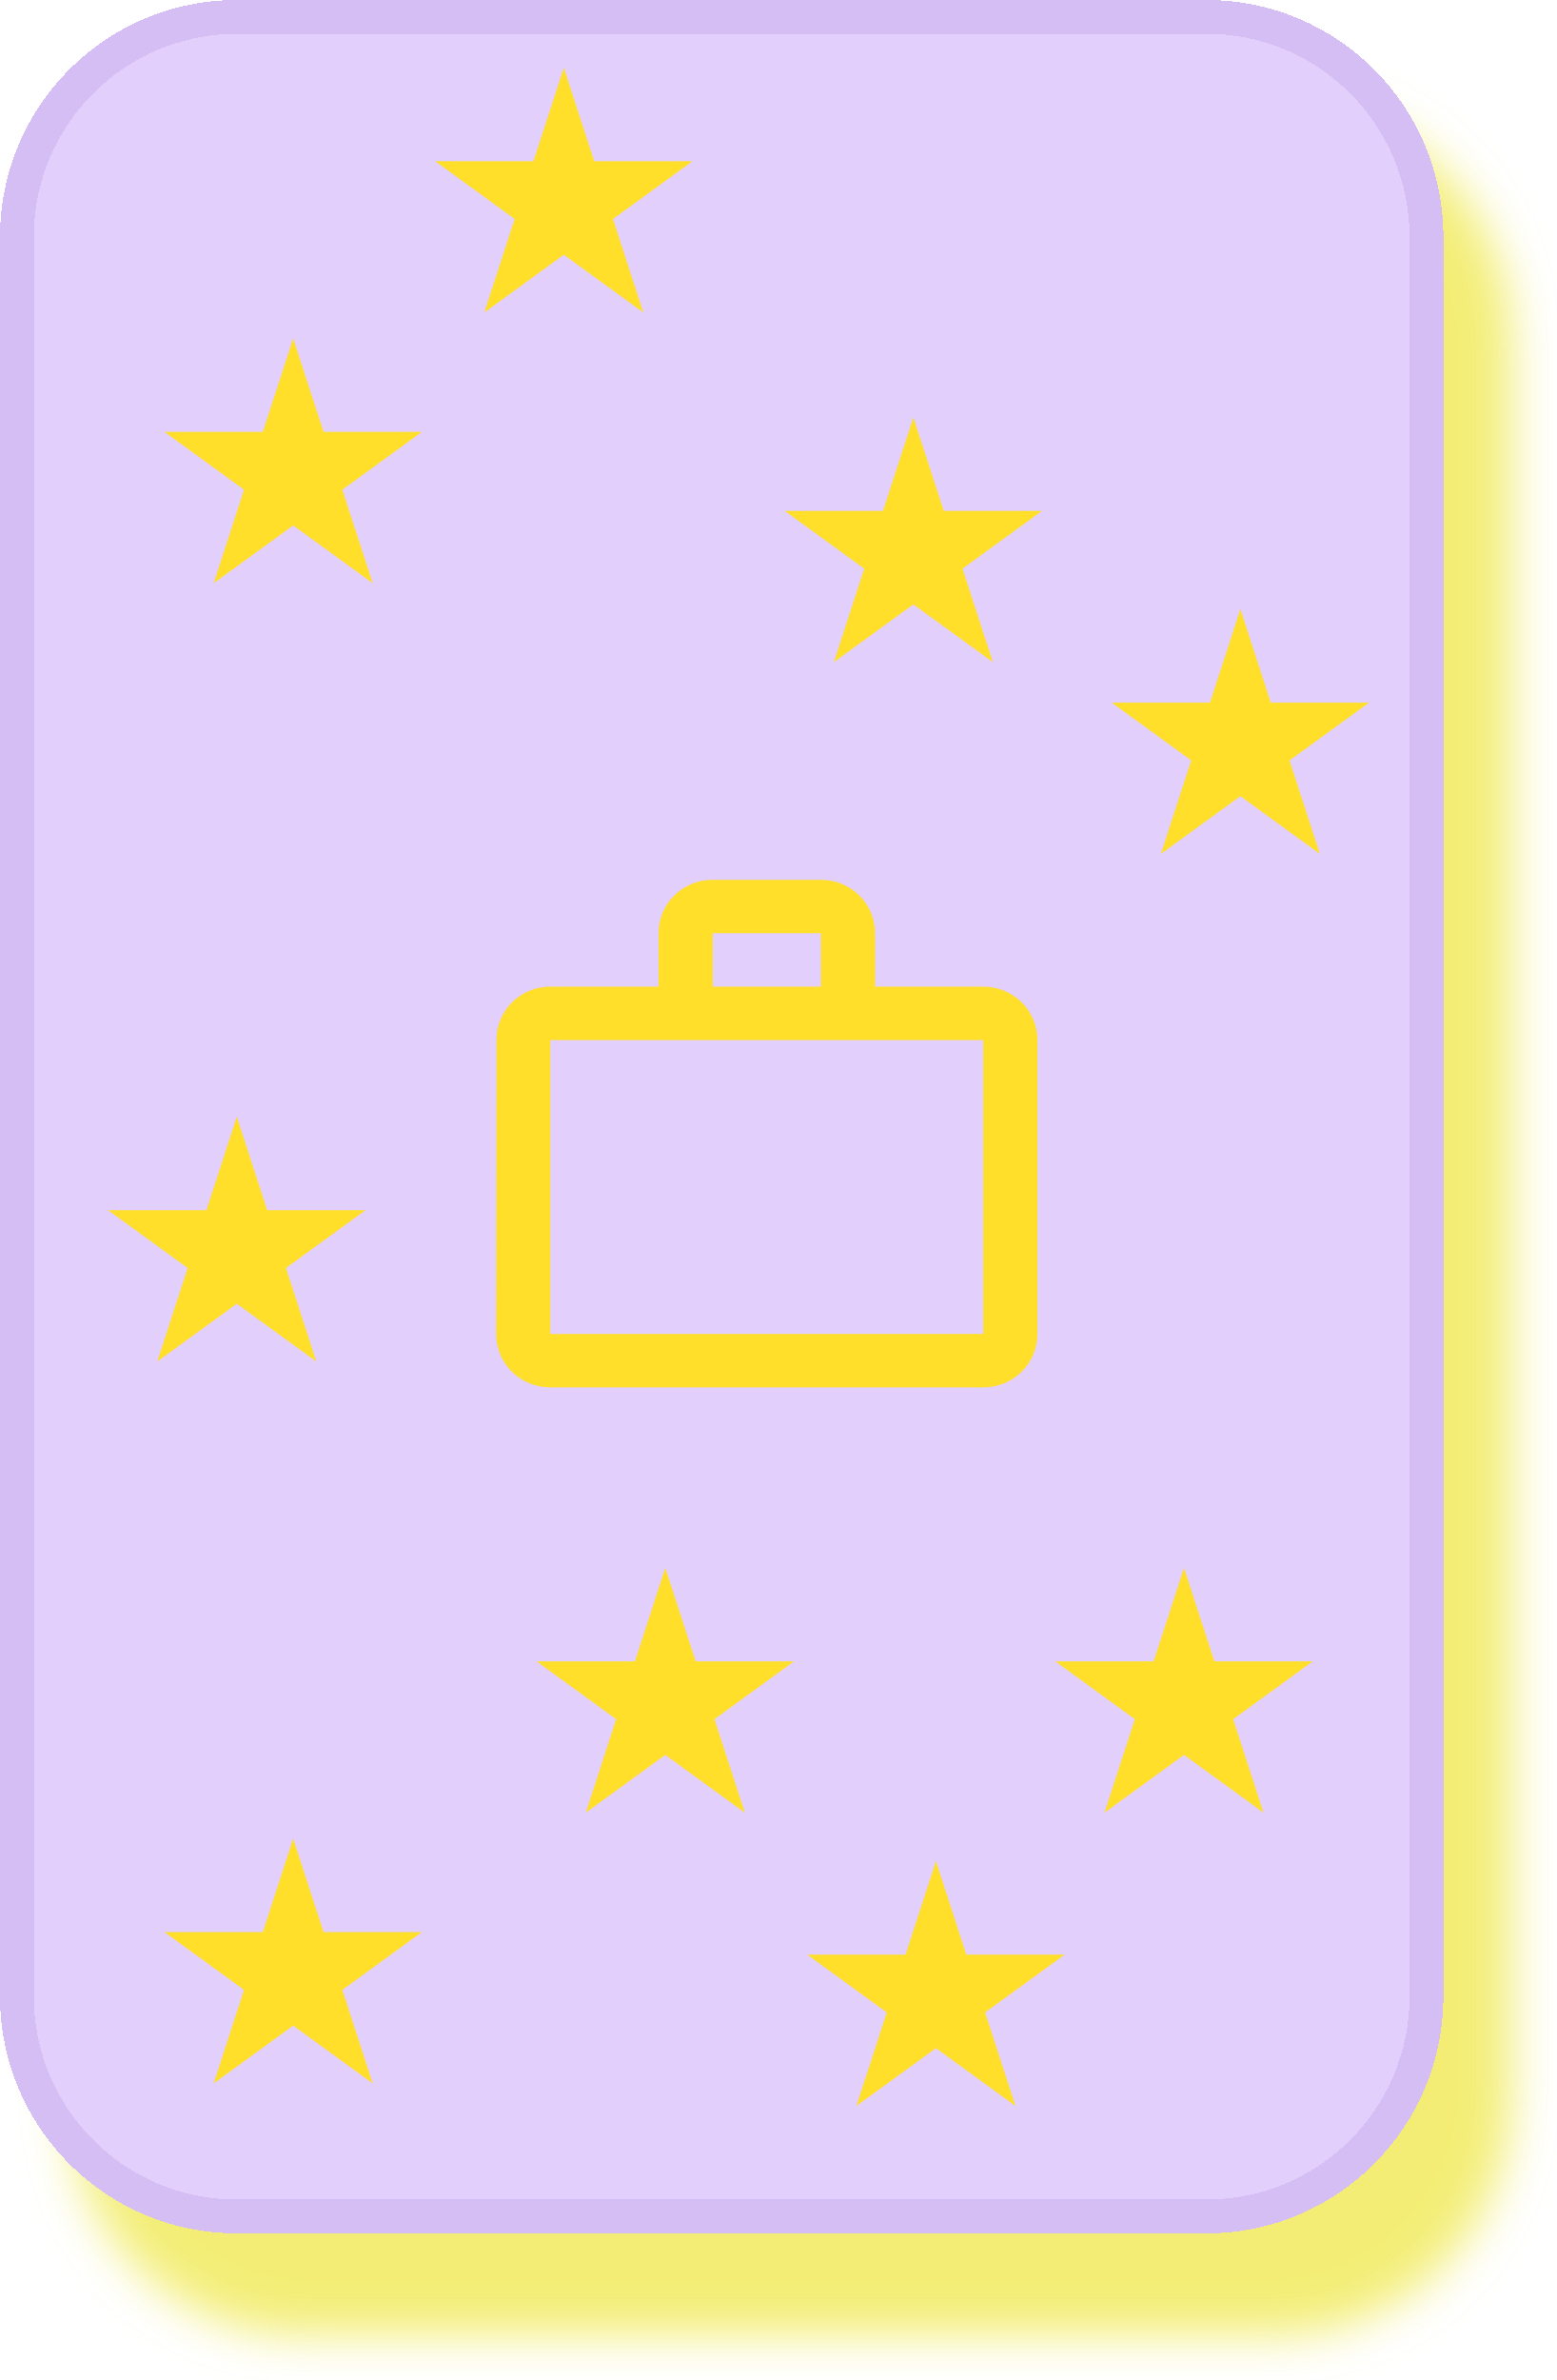
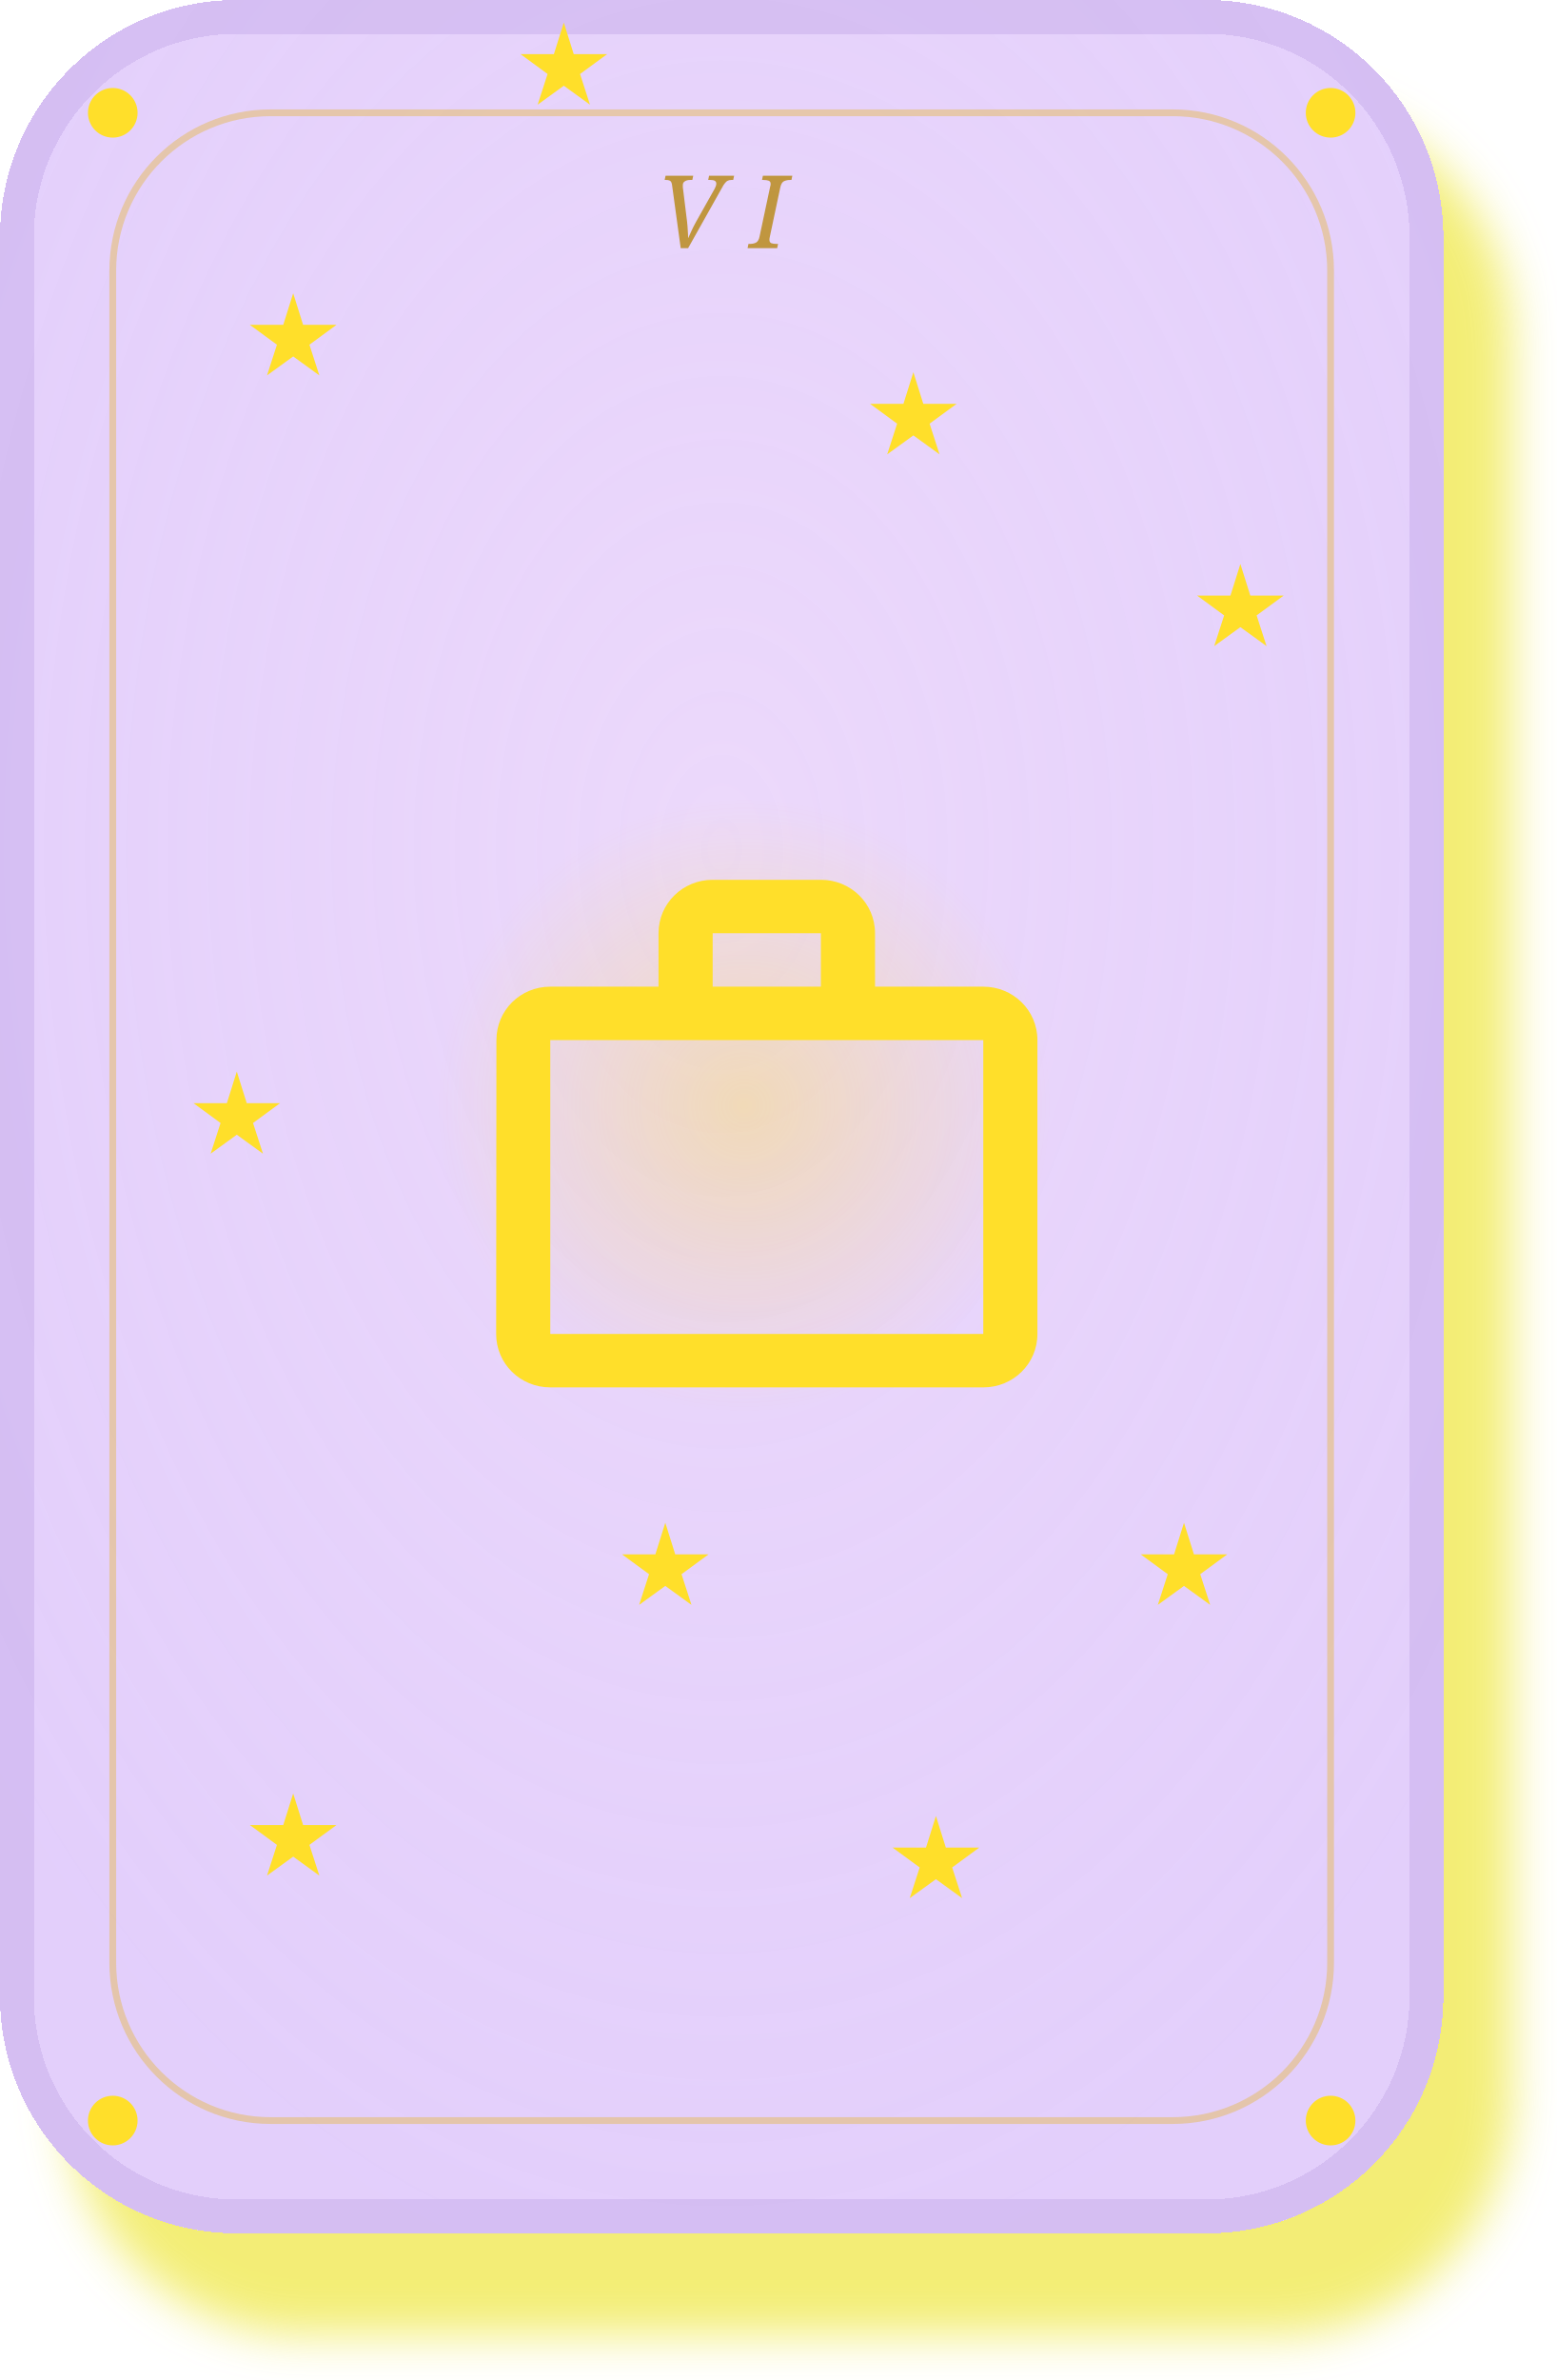
<svg xmlns="http://www.w3.org/2000/svg" width="138" height="211" viewBox="0 0 138 211" fill="none">
-   <g filter="url(#filter0_d_516_95)">
-     <rect width="128" height="198" rx="21" fill="#E0CAFB" fill-opacity="0.91" shape-rendering="crispEdges" />
-     <rect x="1.5" y="1.5" width="125" height="195" rx="19.5" stroke="#CCB3ED" stroke-opacity="0.6" stroke-width="3" shape-rendering="crispEdges" />
-   </g>
-   <path d="M81 37L83.694 45.292H92.413L85.359 50.416L88.053 58.708L81 53.584L73.947 58.708L76.641 50.416L69.587 45.292H78.306L81 37Z" fill="#FFDF2A" />
-   <path d="M110 54L112.694 62.292H121.413L114.359 67.416L117.053 75.708L110 70.584L102.947 75.708L105.641 67.416L98.587 62.292H107.306L110 54Z" fill="#FFDF2A" />
-   <path d="M105 139L107.694 147.292H116.413L109.359 152.416L112.053 160.708L105 155.584L97.947 160.708L100.641 152.416L93.587 147.292H102.306L105 139Z" fill="#FFDF2A" />
-   <path d="M83 165L85.694 173.292H94.413L87.359 178.416L90.053 186.708L83 181.584L75.947 186.708L78.641 178.416L71.587 173.292H80.306L83 165Z" fill="#FFDF2A" />
-   <path d="M59 139L61.694 147.292H70.413L63.359 152.416L66.053 160.708L59 155.584L51.947 160.708L54.641 152.416L47.587 147.292H56.306L59 139Z" fill="#FFDF2A" />
-   <path d="M26 163L28.694 171.292H37.413L30.359 176.416L33.053 184.708L26 179.584L18.947 184.708L21.641 176.416L14.587 171.292H23.306L26 163Z" fill="#FFDF2A" />
-   <path d="M21 99L23.694 107.292H32.413L25.359 112.416L28.053 120.708L21 115.584L13.947 120.708L16.641 112.416L9.587 107.292H18.306L21 99Z" fill="#FFDF2A" />
-   <path d="M26 30L28.694 38.292H37.413L30.359 43.416L33.053 51.708L26 46.584L18.947 51.708L21.641 43.416L14.587 38.292H23.306L26 30Z" fill="#FFDF2A" />
-   <path d="M50 6L52.694 14.292H61.413L54.359 19.416L57.053 27.708L50 22.584L42.947 27.708L45.641 19.416L38.587 14.292H47.306L50 6Z" fill="#FFDF2A" />
-   <path fill-rule="evenodd" clip-rule="evenodd" d="M72.8 87.474V82.737H63.2V87.474H72.8ZM48.8 92.21V118.263H87.2V92.21H48.8ZM87.2 87.474C89.864 87.474 92 89.582 92 92.21V118.263C92 120.892 89.864 123 87.2 123H48.8C46.136 123 44 120.892 44 118.263L44.024 92.21C44.024 89.582 46.136 87.474 48.8 87.474H58.4V82.737C58.4 80.108 60.536 78 63.2 78H72.8C75.464 78 77.6 80.108 77.6 82.737V87.474H87.2Z" fill="#FFDF2A" />
  <defs>
-     <filter id="filter0_d_516_95" x="0" y="0" width="138" height="211" filterUnits="userSpaceOnUse" color-interpolation-filters="sRGB">
+     <filter id="cardShadow" x="-10%" y="-10%" width="130%" height="130%" filterUnits="userSpaceOnUse" color-interpolation-filters="sRGB">
      <feFlood flood-opacity="0" result="BackgroundImageFix" />
-       <feColorMatrix in="SourceAlpha" type="matrix" values="0 0 0 0 0 0 0 0 0 0 0 0 0 0 0 0 0 0 127 0" result="hardAlpha" />
+       <feColorMatrix in="SourceAlpha" type="matrix" values="0 0 0 0 0  0 0 0 0 0  0 0 0 0 0  0 0 0 127 0" result="hardAlpha" />
      <feOffset dx="6" dy="9" />
      <feGaussianBlur stdDeviation="2" />
      <feComposite in2="hardAlpha" operator="out" />
-       <feColorMatrix type="matrix" values="0 0 0 0 0.942 0 0 0 0 0.917 0 0 0 0 0.337 0 0 0 0.81 0" />
-       <feBlend mode="normal" in2="BackgroundImageFix" result="effect1_dropShadow_516_95" />
-       <feBlend mode="normal" in="SourceGraphic" in2="effect1_dropShadow_516_95" result="shape" />
+       <feColorMatrix type="matrix" values="0 0 0 0 0.942  0 0 0 0 0.917  0 0 0 0 0.337  0 0 0 0.81 0" />
+       <feBlend mode="normal" in2="BackgroundImageFix" result="effect1_dropShadow" />
+       <feBlend mode="normal" in="SourceGraphic" in2="effect1_dropShadow" result="shape" />
    </filter>
+     <radialGradient id="cardBody6" cx="50%" cy="38%" r="65%">
+       <stop offset="0%" stop-color="#ECD9FB" />
+       <stop offset="100%" stop-color="#E0CAFB" stop-opacity="0.91" />
+     </radialGradient>
+     <radialGradient id="symGlow6" cx="50%" cy="50%" r="50%">
+       <stop offset="0%" stop-color="#FFDF2A" stop-opacity="0.32" />
+       <stop offset="65%" stop-color="#FFDF2A" stop-opacity="0" />
+     </radialGradient>
  </defs>
+   <g filter="url(#cardShadow)">
+     <rect width="128" height="198" rx="21" fill="url(#cardBody6)" shape-rendering="crispEdges" />
+     <rect x="1.5" y="1.5" width="125" height="195" rx="19.5" stroke="#CCB3ED" stroke-opacity="0.6" stroke-width="3" shape-rendering="crispEdges" />
+   </g>
+   <rect x="10" y="10" width="108" height="178" rx="14" fill="none" stroke="#E6B84A" stroke-opacity="0.45" stroke-width="0.6" />
+   <circle cx="10" cy="10" r="2.2" fill="#FFDF2A" />
+   <circle cx="118" cy="10" r="2.2" fill="#FFDF2A" />
+   <circle cx="10" cy="188" r="2.2" fill="#FFDF2A" />
+   <circle cx="118" cy="188" r="2.2" fill="#FFDF2A" />
+   <text x="64" y="22" font-family="Cormorant Garamond, Cormorant, EB Garamond, Georgia, serif" font-style="italic" font-size="9" letter-spacing="2.2" fill="#B98B1F" fill-opacity="0.85" text-anchor="middle">VI</text>
+   <path d="M 81.00,33.00 L 81.88,35.80 L 84.84,35.80 L 82.44,37.56 L 83.32,40.28 L 81.00,38.60 L 78.68,40.28 L 79.56,37.56 L 77.16,35.80 L 80.12,35.80 Z" fill="#FFDF2A" />
+   <path d="M 110.00,50.00 L 110.88,52.80 L 113.84,52.80 L 111.44,54.56 L 112.32,57.28 L 110.00,55.60 L 107.68,57.28 L 108.56,54.56 L 106.16,52.80 L 109.12,52.80 Z" fill="#FFDF2A" />
+   <path d="M 105.00,135.00 L 105.88,137.80 L 108.84,137.80 L 106.44,139.56 L 107.32,142.28 L 105.00,140.60 L 102.68,142.28 L 103.56,139.56 L 101.16,137.80 L 104.12,137.80 Z" fill="#FFDF2A" />
+   <path d="M 83.00,161.00 L 83.88,163.80 L 86.84,163.80 L 84.44,165.56 L 85.32,168.28 L 83.00,166.60 L 80.68,168.28 L 81.56,165.56 L 79.16,163.80 L 82.12,163.80 Z" fill="#FFDF2A" />
+   <path d="M 59.00,135.00 L 59.88,137.80 L 62.84,137.80 L 60.44,139.56 L 61.32,142.28 L 59.00,140.60 L 56.68,142.28 L 57.56,139.56 L 55.16,137.80 L 58.12,137.80 Z" fill="#FFDF2A" />
+   <path d="M 26.00,159.00 L 26.88,161.80 L 29.84,161.80 L 27.44,163.56 L 28.32,166.28 L 26.00,164.60 L 23.68,166.28 L 24.56,163.56 L 22.16,161.80 L 25.12,161.80 Z" fill="#FFDF2A" />
+   <path d="M 21.00,95.00 L 21.88,97.80 L 24.84,97.80 L 22.44,99.56 L 23.32,102.28 L 21.00,100.60 L 18.68,102.28 L 19.56,99.56 L 17.16,97.80 L 20.12,97.80 Z" fill="#FFDF2A" />
+   <path d="M 26.00,26.00 L 26.88,28.80 L 29.84,28.80 L 27.44,30.56 L 28.32,33.28 L 26.00,31.60 L 23.68,33.28 L 24.56,30.56 L 22.16,28.80 L 25.12,28.80 Z" fill="#FFDF2A" />
+   <path d="M 50.00,2.00 L 50.88,4.80 L 53.84,4.80 L 51.44,6.56 L 52.32,9.28 L 50.00,7.60 L 47.68,9.28 L 48.56,6.56 L 46.16,4.80 L 49.12,4.80 Z" fill="#FFDF2A" />
+   <circle cx="66" cy="98" r="42" fill="url(#symGlow6)" />
+   <path fill-rule="evenodd" clip-rule="evenodd" d="M72.8 87.474V82.737H63.2V87.474H72.8ZM48.8 92.21V118.263H87.2V92.21H48.8ZM87.2 87.474C89.864 87.474 92 89.582 92 92.21V118.263C92 120.892 89.864 123 87.2 123H48.8C46.136 123 44 120.892 44 118.263L44.024 92.21C44.024 89.582 46.136 87.474 48.8 87.474H58.4V82.737C58.4 80.108 60.536 78 63.2 78H72.8C75.464 78 77.6 80.108 77.6 82.737V87.474H87.2Z" fill="#FFDF2A" />
</svg>
